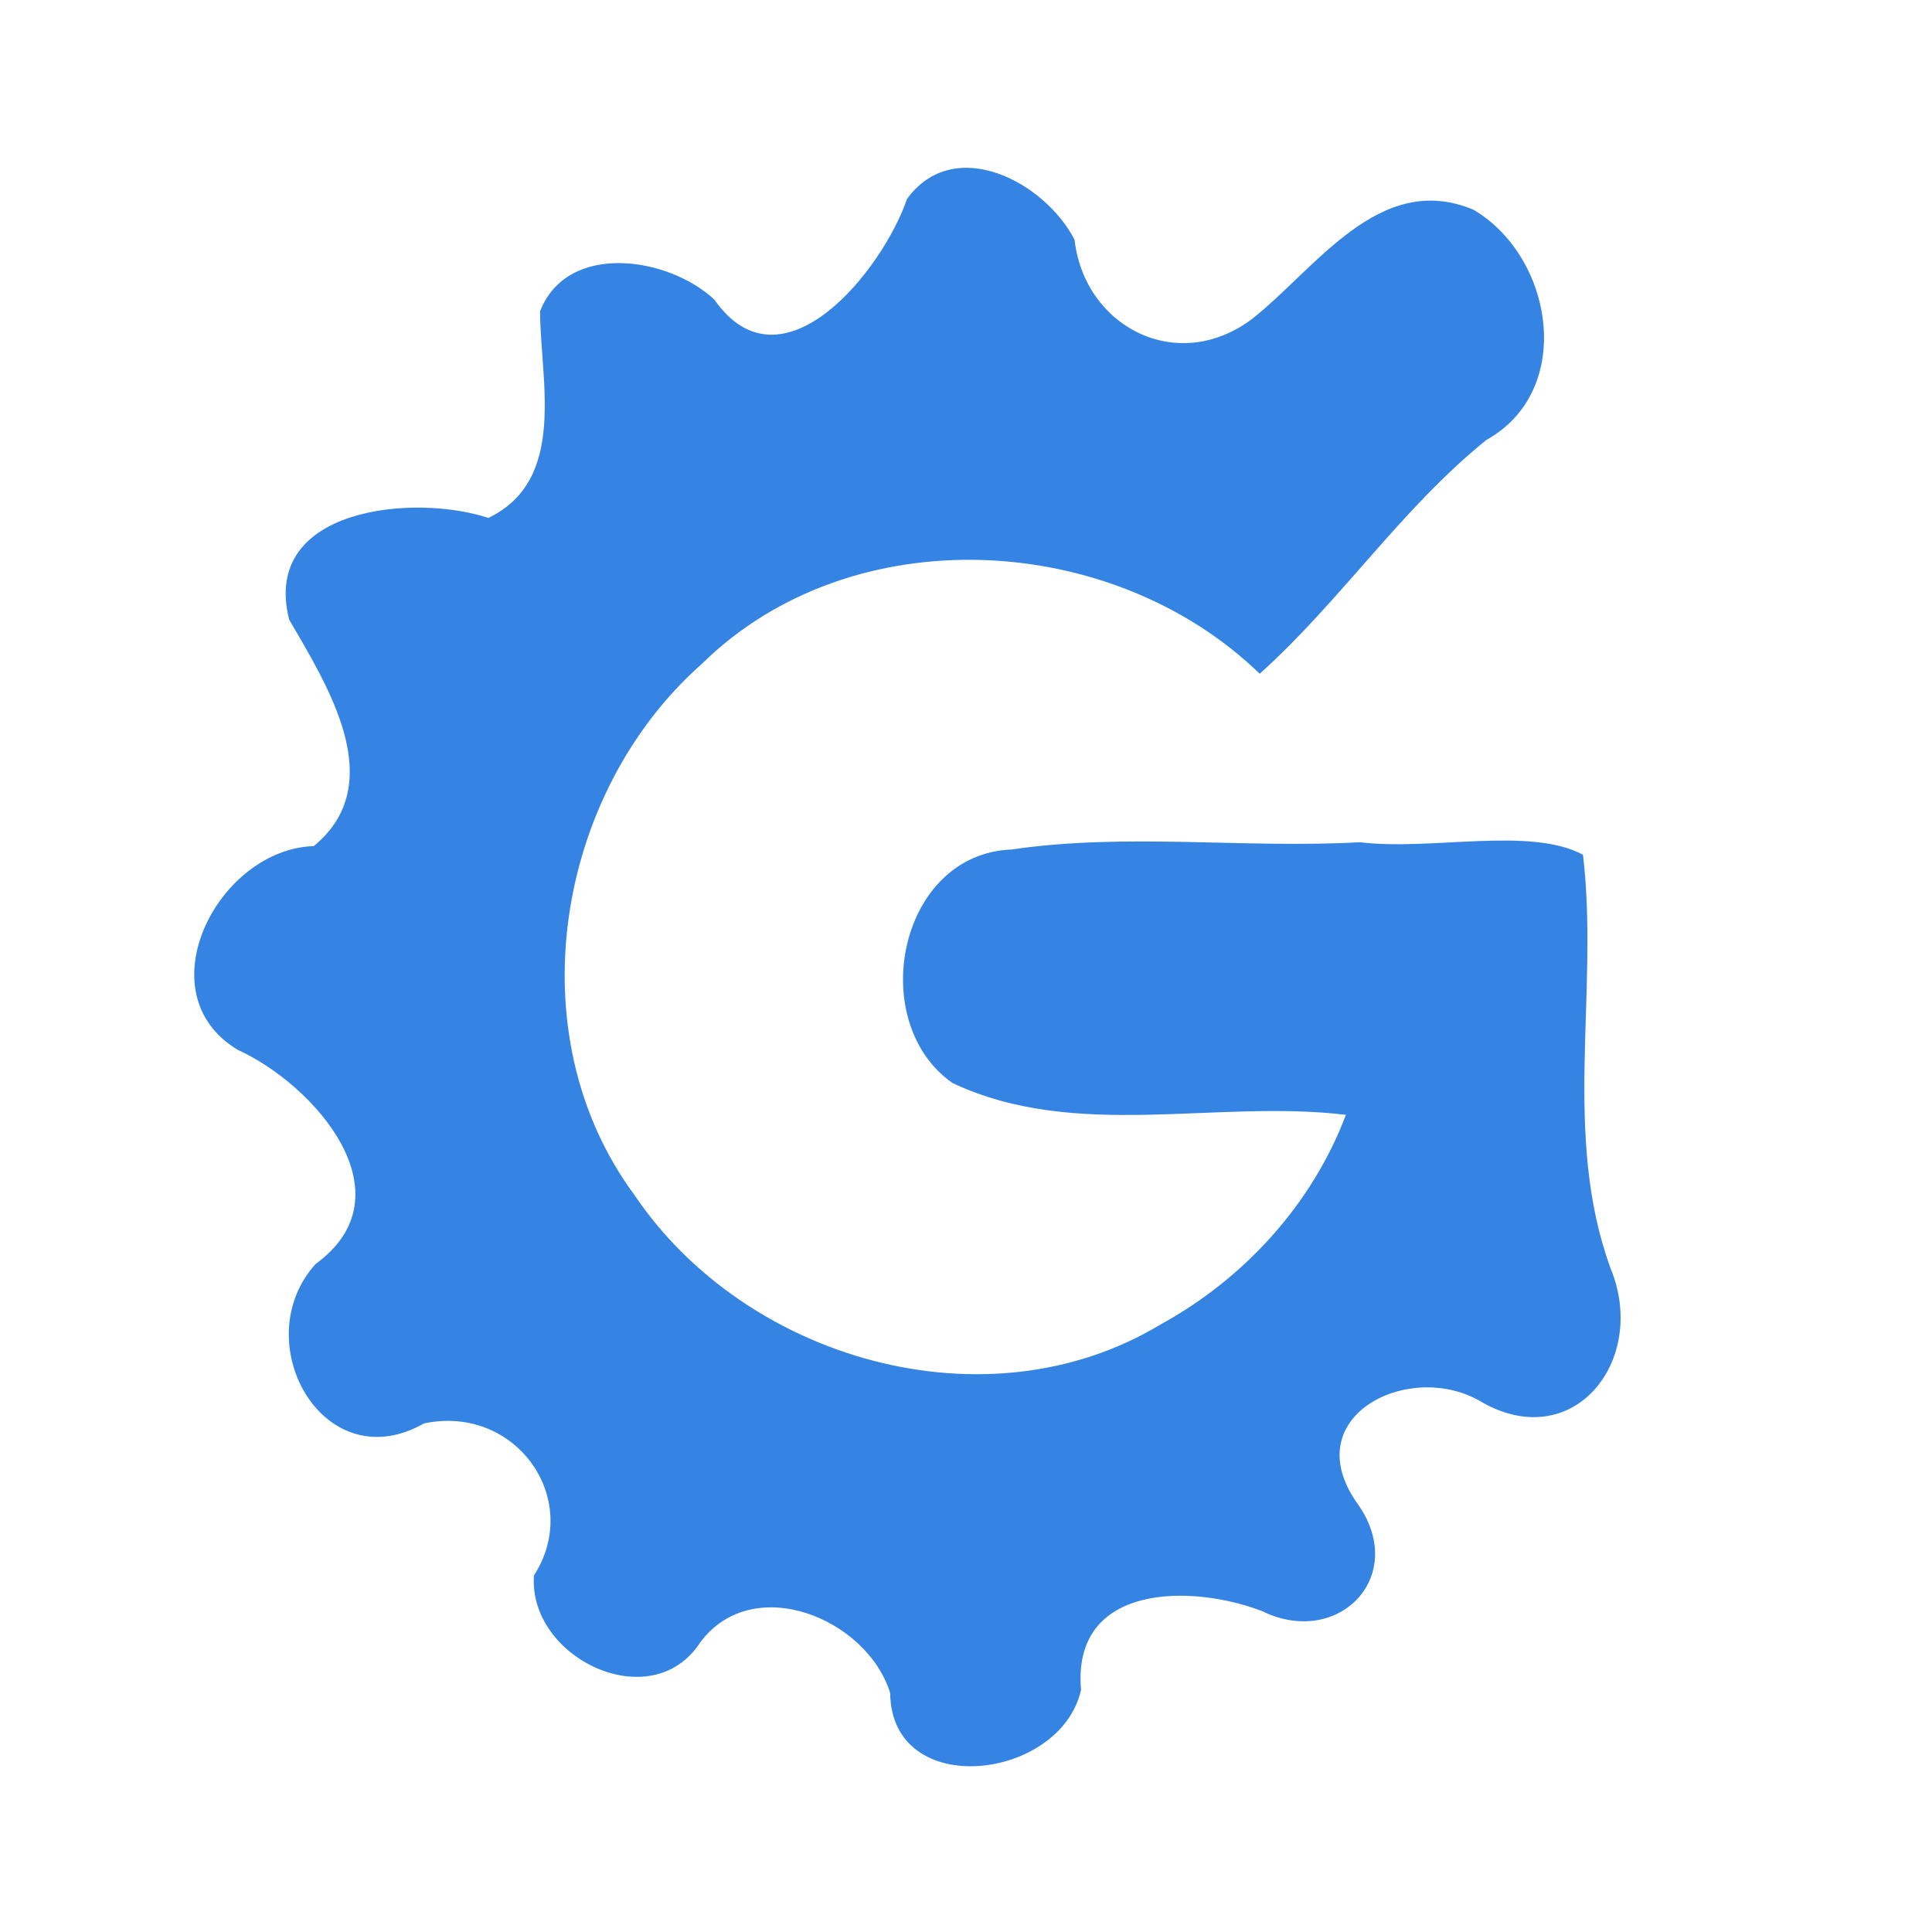
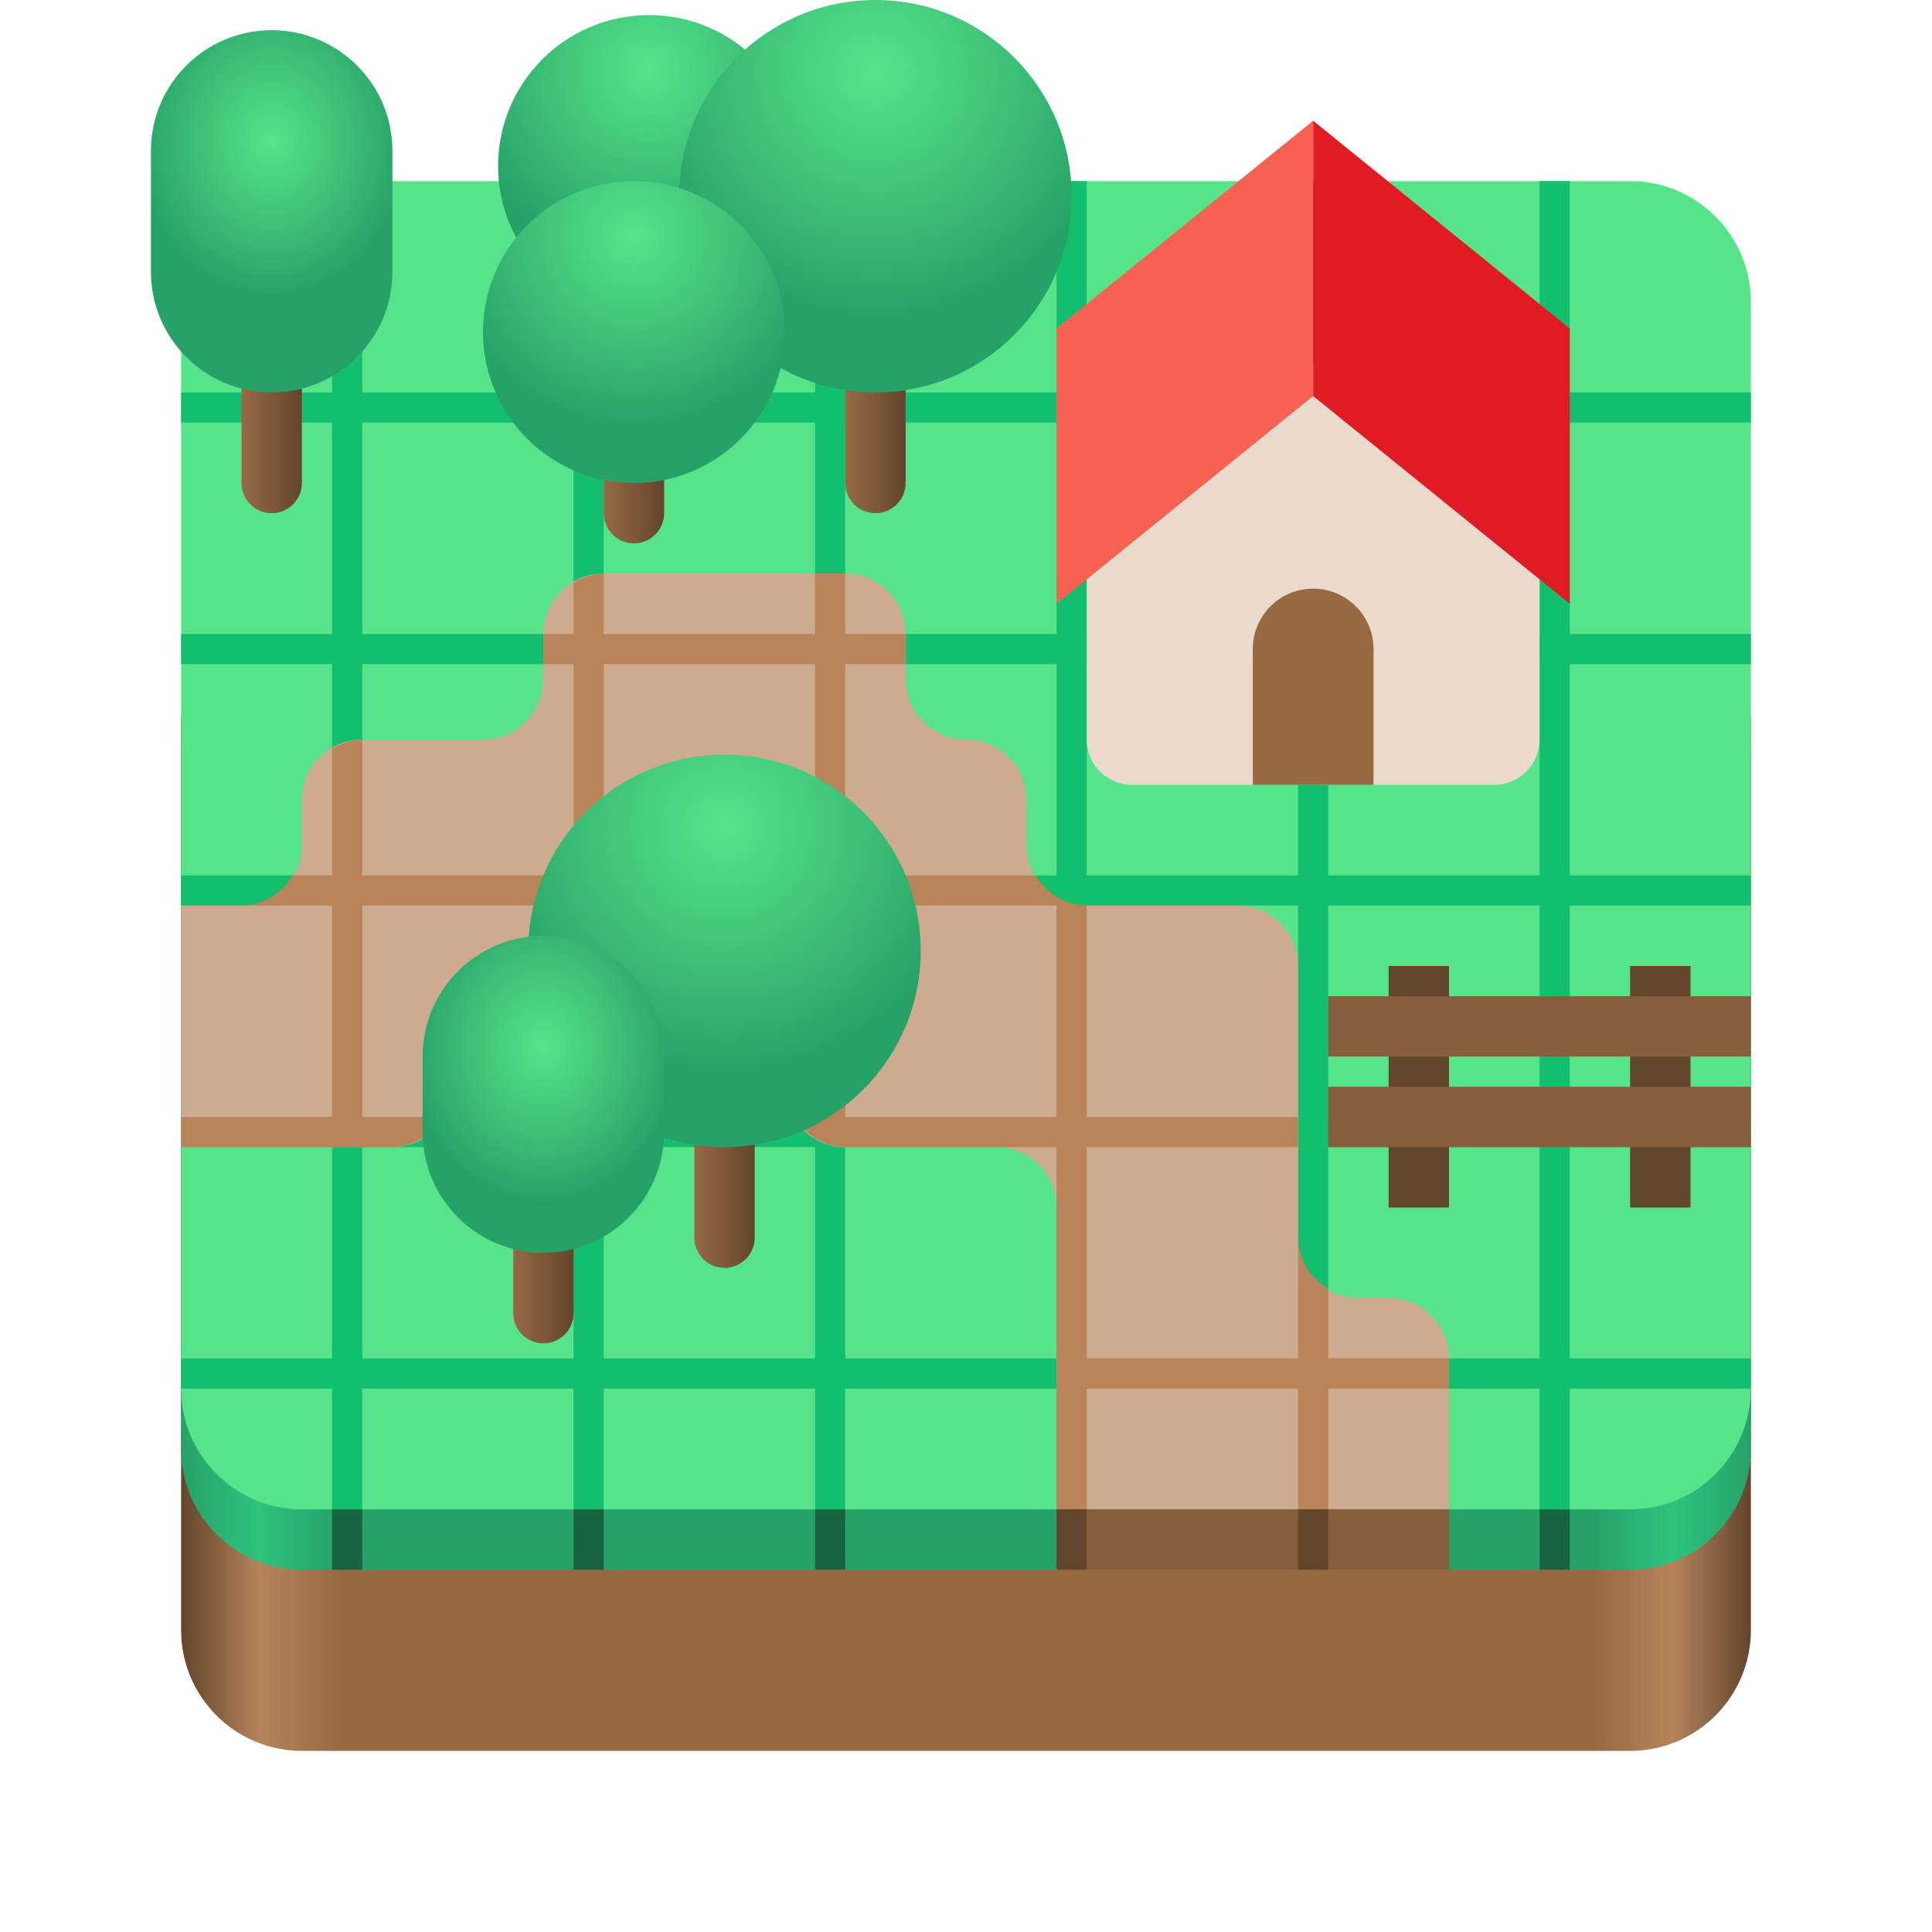
- <svg xmlns="http://www.w3.org/2000/svg" width="128mm" height="128mm" viewBox="0 0 128 128" version="1.1" id="svg1">
-   <defs id="defs1" />
-   <g id="layer1">
-     <path fill="#129bc5" d="M 89.17,73.861 C 80.53,72.816 71.263,75.602 63.097,71.748 57.339,67.698 59.518,56.563 67.034,56.279 c 7.641,-1.119 15.386,-0.051 23.069,-0.479 4.686,0.579 11.275,-1.058 14.773,0.829 1.082,9.108 -1.404,18.552 1.829,27.401 2.528,6.125 -2.544,12.506 -8.77,8.725 -4.711,-2.579 -11.993,1.11 -8.059,6.779 3.533,4.825 -1.182,9.712 -6.276,7.199 -4.755,-1.813 -12.594,-1.795 -11.977,5.222 -1.35,6.023 -12.569,7.368 -12.648,0.206 -1.527,-4.932 -9.084,-8.049 -12.58,-3.35 -3.228,4.986 -11.416,1.039 -11.018,-4.438 C 38.629,99.337 34.181,93.024 28.095,94.304 21.403,98.111 16.291,88.869 20.905,83.746 27.225,79.152 20.864,71.882 15.739,69.548 9.502,65.778 14.461,56.253 20.788,56.056 25.84,51.906 21.677,45.401 19.158,41.049 17.262,33.584 27.506,32.694 32.355,34.315 c 5.248,-2.527 3.439,-9.114 3.425,-13.692 1.81,-4.642 8.529,-3.615 11.554,-0.765 4.46,6.369 11.118,-1.908 12.759,-6.678 3.128,-4.302 9.125,-1.127 11.097,2.698 0.659,5.782 6.807,8.976 11.759,5.255 4.199,-3.294 8.445,-9.859 14.673,-7.237 5.314,3.129 6.745,11.976 0.855,15.251 C 92.847,33.687 88.821,39.823 83.459,44.638 73.7,35.175 56.42,34.223 46.508,43.976 36.799,52.55 34.16,68.536 42.037,79.174 49.374,90.07 65.348,94.709 76.877,87.756 82.41,84.733 86.935,79.784 89.17,73.861 Z" id="path1" style="fill:#3584e4;fill-opacity:1;stroke-width:0.185" />
+ <svg xmlns="http://www.w3.org/2000/svg" xmlns:xlink="http://www.w3.org/1999/xlink" height="128px" viewBox="0 0 128 128" width="128px">
+   <linearGradient id="a" gradientUnits="userSpaceOnUse" x1="12" x2="116" y1="78" y2="78">
+     <stop offset="0" stop-color="#63452c" />
+     <stop offset="0.05" stop-color="#b5835a" />
+     <stop offset="0.1" stop-color="#986a44" />
+     <stop offset="0.9" stop-color="#986a44" />
+     <stop offset="0.95" stop-color="#b5835a" />
+     <stop offset="1" stop-color="#63452c" />
+   </linearGradient>
+   <linearGradient id="b" gradientTransform="matrix(1 0 0 0.673913 0 -84.69541)" gradientUnits="userSpaceOnUse" x1="12" x2="116" y1="234" y2="234">
+     <stop offset="0" stop-color="#26a269" />
+     <stop offset="0.05" stop-color="#2ec27e" />
+     <stop offset="0.1" stop-color="#26a269" />
+     <stop offset="0.9" stop-color="#26a269" />
+     <stop offset="0.95" stop-color="#2ec27e" />
+     <stop offset="1" stop-color="#26a269" />
+   </linearGradient>
+   <clipPath id="c">
+     <path d="m 12 38 h 84 v 62 h -84 z m 0 0" />
+   </clipPath>
+   <clipPath id="d">
+     <path d="m 20 12 h 88 c 4.434 0 8 3.566 8 8 v 72 c 0 4.434 -3.566 8 -8 8 h -88 c -4.434 0 -8 -3.566 -8 -8 v -72 c 0 -4.434 3.566 -8 8 -8 z m 0 0" />
+   </clipPath>
+   <linearGradient id="e" gradientUnits="userSpaceOnUse">
+     <stop offset="0" stop-color="#986a44" />
+     <stop offset="1" stop-color="#63452c" />
+   </linearGradient>
+   <linearGradient id="f" x1="16" x2="20" xlink:href="#e" y1="28" y2="28" />
+   <linearGradient id="g" gradientUnits="userSpaceOnUse">
+     <stop offset="0" stop-color="#57e389" />
+     <stop offset="1" stop-color="#26a269" />
+   </linearGradient>
+   <radialGradient id="h" cx="43" cy="4.637" r="12.727" xlink:href="#g" />
+   <linearGradient id="i" x1="56" x2="60" xlink:href="#e" y1="28" y2="28" />
+   <radialGradient id="j" cx="58" cy="4.727" r="16.545" xlink:href="#g" />
+   <radialGradient id="k" cx="17" cy="243.37" gradientTransform="matrix(1.125 -0.00000121 0.00000035 1.304362 -1.12509 -308.1375)" r="8" xlink:href="#g" />
+   <linearGradient id="l" x1="40" x2="44" xlink:href="#e" y1="30" y2="30" />
+   <radialGradient id="m" cx="42" cy="15.637" r="12.727" xlink:href="#g" />
+   <clipPath id="n">
+     <path d="m 12 38 h 84 v 62 h -84 z m 0 0" />
+   </clipPath>
+   <clipPath id="o">
+     <path d="m 20 12 h 88 c 4.434 0 8 3.566 8 8 v 72 c 0 4.434 -3.566 8 -8 8 h -88 c -4.434 0 -8 -3.566 -8 -8 v -72 c 0 -4.434 3.566 -8 8 -8 z m 0 0" />
+   </clipPath>
+   <linearGradient id="p" x1="46" x2="50" xlink:href="#e" y1="78" y2="78" />
+   <radialGradient id="q" cx="48" cy="54.727" r="16.545" xlink:href="#g" />
+   <linearGradient id="r" x1="34" x2="38" xlink:href="#e" y1="83" y2="83" />
+   <radialGradient id="s" cx="17" cy="243.37" gradientTransform="matrix(1.125 -0.00000121 0.00000035 1.304362 16.87491 -248.1375)" r="8" xlink:href="#g" />
+   <path d="m 20 40 h 88 c 4.418 0 8 3.582 8 8 v 60 c 0 4.418 -3.582 8 -8 8 h -88 c -4.418 0 -8 -3.582 -8 -8 v -60 c 0 -4.418 3.582 -8 8 -8 z m 0 0" fill="url(#a)" />
+   <path d="m 20 42 h 88 c 4.418 0 8 3.582 8 8 v 46 c 0 4.418 -3.582 8 -8 8 h -88 c -4.418 0 -8 -3.582 -8 -8 v -46 c 0 -4.418 3.582 -8 8 -8 z m 0 0" fill="url(#b)" />
+   <path d="m 20 12 h 88 c 4.418 0 8 3.582 8 8 v 72 c 0 4.418 -3.582 8 -8 8 h -88 c -4.418 0 -8 -3.582 -8 -8 v -72 c 0 -4.418 3.582 -8 8 -8 z m 0 0" fill="#57e389" />
+   <path d="m 22 12 v 14 h -10 v 2 h 10 v 14 h -10 v 2 h 10 v 14 h -10 v 2 h 10 v 14 h -10 v 2 h 10 v 14 h -10 v 2 h 10 v 8 h 2 v -8 h 14 v 8 h 2 v -8 h 14 v 8 h 2 v -8 h 14 v 8 h 2 v -8 h 14 v 8 h 2 v -8 h 14 v 8 h 2 v -8 h 12 v -2 h -12 v -14 h 12 v -2 h -12 v -14 h 12 v -2 h -12 v -14 h 12 v -2 h -12 v -14 h 12 v -2 h -12 v -14 h -2 v 14 h -14 v -14 h -2 v 14 h -14 v -14 h -2 v 14 h -14 v -14 h -2 v 14 h -14 v -14 h -2 v 14 h -14 v -14 z m 2 16 h 14 v 14 h -14 z m 16 0 h 14 v 14 h -14 z m 16 0 h 14 v 14 h -14 z m 16 0 h 14 v 14 h -14 z m 16 0 h 14 v 14 h -14 z m -64 16 h 14 v 14 h -14 z m 16 0 h 14 v 14 h -14 z m 16 0 h 14 v 14 h -14 z m 16 0 h 14 v 14 h -14 z m 16 0 h 14 v 14 h -14 z m -64 16 h 14 v 14 h -14 z m 16 0 h 14 v 14 h -14 z m 16 0 h 14 v 14 h -14 z m 16 0 h 14 v 14 h -14 z m 16 0 h 14 v 14 h -14 z m -64 16 h 14 v 14 h -14 z m 16 0 h 14 v 14 h -14 z m 16 0 h 14 v 14 h -14 z m 16 0 h 14 v 14 h -14 z m 16 0 h 14 v 14 h -14 z m 0 0" fill="#13be6f" />
+   <g clip-path="url(#c)">
+     <g clip-path="url(#d)">
+       <path d="m 70 106 v -26 c 0 -2.211 -1.789 -4 -4 -4 h -10 c -2.211 0 -4 -1.789 -4 -4 v -2 c 0 -2.211 -1.789 -4 -4 -4 h -14 c -2.211 0 -4 1.789 -4 4 v 2 c 0 2.211 -1.789 4 -4 4 h -20 c -2.211 0 -4 -1.789 -4 -4 v -8 c 0 -2.211 1.789 -4 4 -4 h 10 c 2.211 0 4 -1.789 4 -4 v -3 c 0 -2.211 1.789 -4 4 -4 h 8 c 2.211 0 4 -1.789 4 -4 v -3 c 0 -2.211 1.789 -4 4 -4 h 16 c 2.211 0 4 1.789 4 4 v 3 c 0 2.211 1.789 4 4 4 s 4 1.789 4 4 v 3 c 0 2.211 1.789 4 4 4 h 10 c 2.211 0 4 1.789 4 4 v 18 c 0 2.211 1.789 4 4 4 h 2 c 2.211 0 4 1.789 4 4 v 16 c 0 2.211 -1.789 4 -4 4 h -18 c -2.211 0 -4 -1.789 -4 -4 z m 0 0" fill="#cdab8f" />
+     </g>
+   </g>
+   <path d="m 70 100 h 26 v 4 h -26 z m 0 0" fill="#865e3c" />
+   <path d="m 18 22 c 1.105 0 2 0.895 2 2 v 8 c 0 1.105 -0.895 2 -2 2 s -2 -0.895 -2 -2 v -8 c 0 -1.105 0.895 -2 2 -2 z m 0 0" fill="url(#f)" />
+   <path d="m 53 11 c 0 5.523 -4.477 10 -10 10 s -10 -4.477 -10 -10 s 4.477 -10 10 -10 s 10 4.477 10 10 z m 0 0" fill="url(#h)" />
+   <path d="m 58 22 c 1.105 0 2 0.895 2 2 v 8 c 0 1.105 -0.895 2 -2 2 s -2 -0.895 -2 -2 v -8 c 0 -1.105 0.895 -2 2 -2 z m 0 0" fill="url(#i)" />
+   <path d="m 71 13 c 0 7.18 -5.82 13 -13 13 s -13 -5.82 -13 -13 s 5.82 -13 13 -13 s 13 5.82 13 13 z m 0 0" fill="url(#j)" />
+   <path d="m 18 2 c 4.418 0 8 3.582 8 8 v 8 c 0 4.418 -3.582 8 -8 8 s -8 -3.582 -8 -8 v -8 c 0 -4.418 3.582 -8 8 -8 z m 0 0" fill="url(#k)" />
+   <path d="m 42 24 c 1.105 0 2 0.895 2 2 v 8 c 0 1.105 -0.895 2 -2 2 s -2 -0.895 -2 -2 v -8 c 0 -1.105 0.895 -2 2 -2 z m 0 0" fill="url(#l)" />
+   <path d="m 52 22 c 0 5.523 -4.477 10 -10 10 s -10 -4.477 -10 -10 s 4.477 -10 10 -10 s 10 4.477 10 10 z m 0 0" fill="url(#m)" />
+   <path d="m 75 24 h 24 c 1.656 0 3 1.344 3 3 v 22 c 0 1.656 -1.344 3 -3 3 h -24 c -1.656 0 -3 -1.344 -3 -3 v -22 c 0 -1.656 1.344 -3 3 -3 z m 0 0" fill="#e9dacd" />
+   <path d="m 70 21.762 l 17 -13.762 v 18.238 l -17 13.762 z m 0 0" fill="#f66151" />
+   <path d="m 83 43 h 8 v 9 h -8 z m 0 0" fill="#986a44" />
+   <path d="m 91 43 c 0 2.211 -1.789 4 -4 4 s -4 -1.789 -4 -4 s 1.789 -4 4 -4 s 4 1.789 4 4 z m 0 0" fill="#986a44" />
+   <g clip-path="url(#n)">
+     <g clip-path="url(#o)">
+       <path d="m 40 38 c -0.711 0.023 -1.398 0.238 -2 0.617 v 3.383 h -2 v 2 h 2 v 14 h -14 v -9 c -0.711 0.023 -1.398 0.238 -2 0.617 v 8.383 h -2.617 c -0.699 1.211 -1.984 1.973 -3.383 2 h 6 v 14 h -10 v 2 h 14 c 1.398 -0.027 2.684 -0.789 3.383 -2 h -5.383 v -14 h 14 v 6 h 2 v -6 h 14 v 14 h -1.383 c 0.699 1.211 1.984 1.973 3.383 2 h 14 v 28 h 2 v -12 h 14 v 12 h 2 v -12 h 8 v -2 h -8 v -4.617 c -1.211 -0.699 -1.973 -1.984 -2 -3.383 v 8 h -14 v -14 h 14 v -2 h -14 v -14 c -1.398 -0.027 -2.684 -0.789 -3.383 -2 h -12.617 v -14 h 4 v -2 h -4 v -4 h -2 v 4 h -14 z m 0 6 h 14 v 14 h -14 z m 16 16 h 14 v 14 h -14 z m 0 0" fill="#b9845a" />
+     </g>
+   </g>
+   <path d="m 104 21.762 l -17 -13.762 v 18.238 l 17 13.762 z m 0 0" fill="#e01b24" />
+   <path d="m 48 72 c 1.105 0 2 0.895 2 2 v 8 c 0 1.105 -0.895 2 -2 2 s -2 -0.895 -2 -2 v -8 c 0 -1.105 0.895 -2 2 -2 z m 0 0" fill="url(#p)" />
+   <path d="m 61 63 c 0 7.18 -5.82 13 -13 13 s -13 -5.82 -13 -13 s 5.82 -13 13 -13 s 13 5.82 13 13 z m 0 0" fill="url(#q)" />
+   <path d="m 92 64 h 4 v 16 h -4 z m 0 0" fill="#63452c" />
+   <path d="m 108 64 h 4 v 16 h -4 z m 0 0" fill="#63452c" />
+   <path d="m 88 66 h 28 v 4 h -28 z m 0 0" fill="#865e3c" />
+   <path d="m 88 72 h 28 v 4 h -28 z m 0 0" fill="#865e3c" />
+   <path d="m 36 77 c 1.105 0 2 0.895 2 2 v 8 c 0 1.105 -0.895 2 -2 2 s -2 -0.895 -2 -2 v -8 c 0 -1.105 0.895 -2 2 -2 z m 0 0" fill="url(#r)" />
+   <path d="m 36 62 c 4.418 0 8 3.582 8 8 v 5 c 0 4.418 -3.582 8 -8 8 s -8 -3.582 -8 -8 v -5 c 0 -4.418 3.582 -8 8 -8 z m 0 0" fill="url(#s)" />
+   <path d="m 86 100 h 2 v 4 h -2 z m 0 0" fill="#63452c" />
+   <path d="m 70 100 h 2 v 4 h -2 z m 0 0" fill="#63452c" />
+   <g fill="#186441">
+     <path d="m 102 100 h 2 v 4 h -2 z m 0 0" />
+     <path d="m 54 100 h 2 v 4 h -2 z m 0 0" />
+     <path d="m 38 100 h 2 v 4 h -2 z m 0 0" />
+     <path d="m 22 100 h 2 v 4 h -2 z m 0 0" />
  </g>
</svg>
